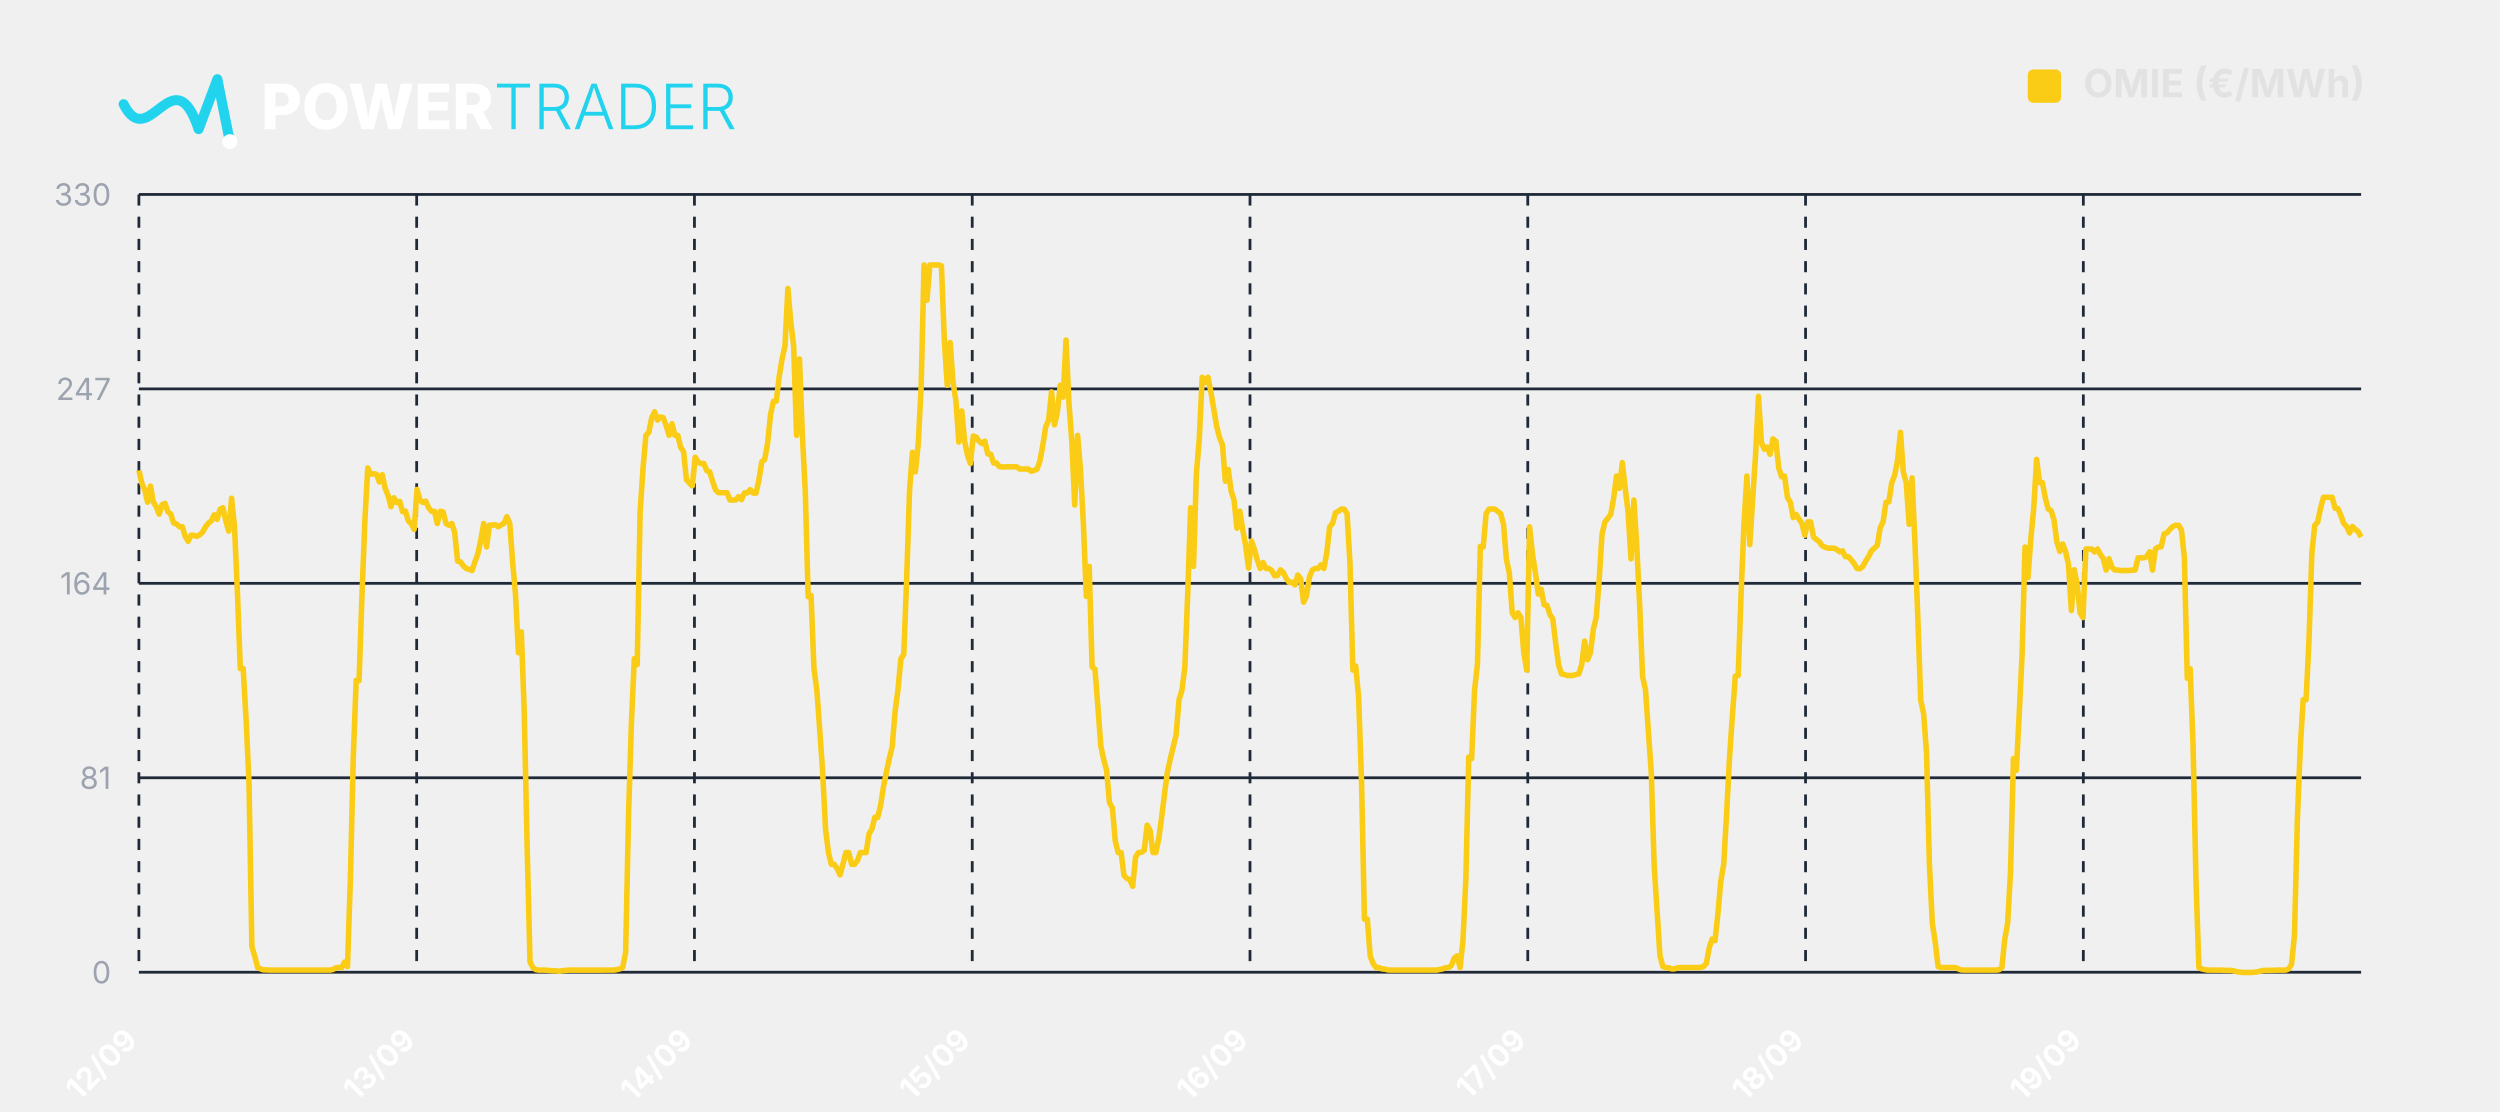
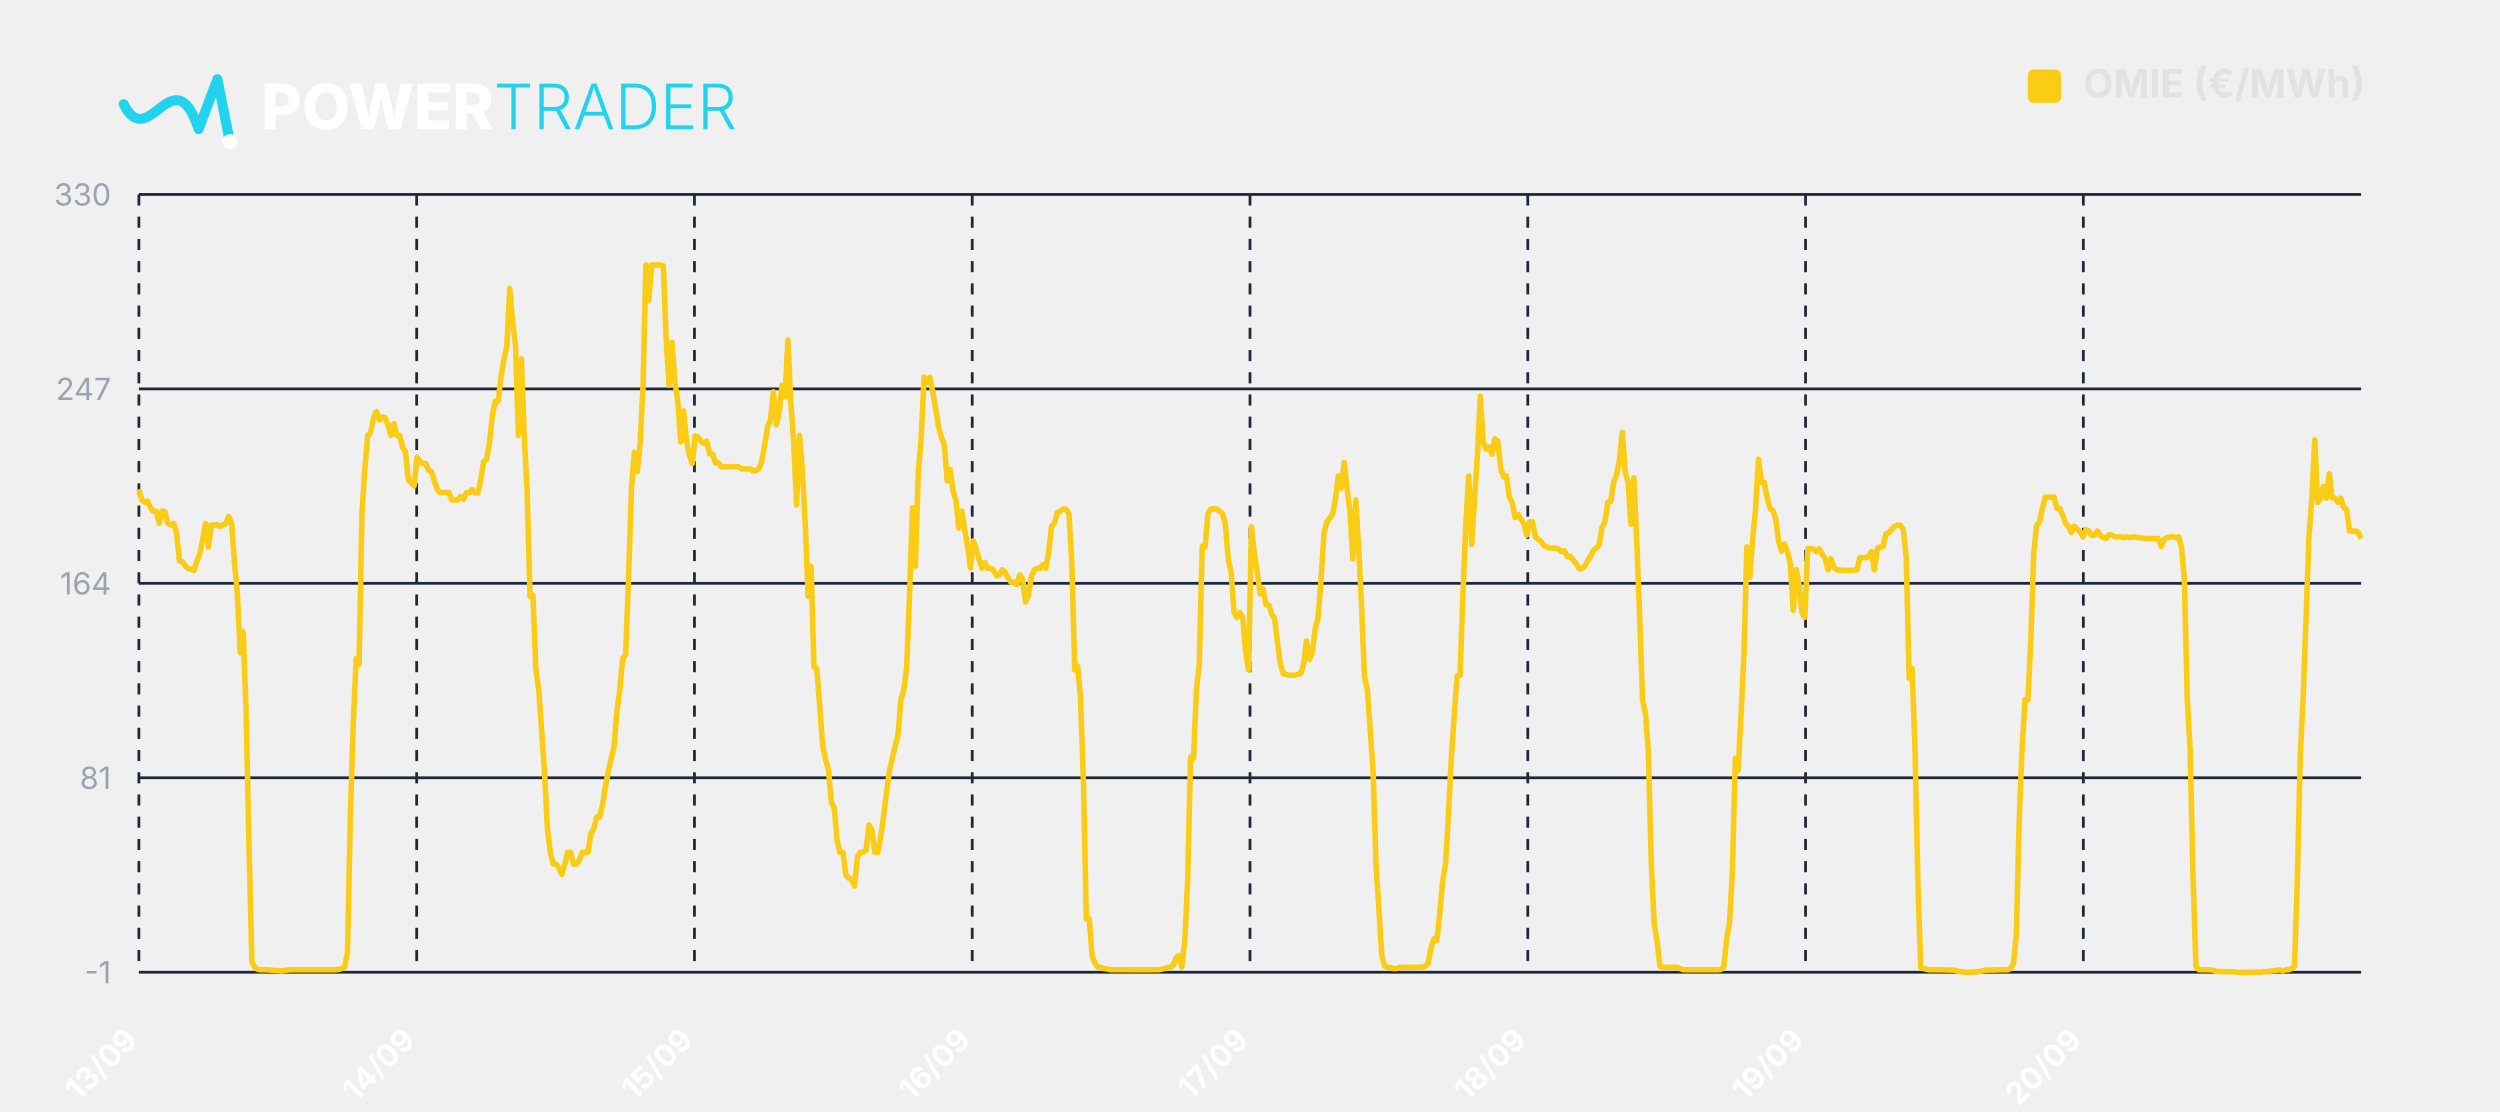
<svg xmlns="http://www.w3.org/2000/svg" viewBox="0 0 900 400" style="font-family: 'Inter', sans-serif; background: #0b0f19;">
  <g transform="translate(40, 15) scale(0.45)">
    <path d="M10 50 C30 90 50 10 70 70 L85 30 L95 80" stroke="#22d3ee" stroke-width="8" stroke-linecap="round" stroke-linejoin="round" fill="none" />
    <circle cx="95" cy="80" r="6" fill="#ffffff" />
    <text x="120" y="70" font-family="'Inter', sans-serif" font-weight="800" font-size="50" fill="#ffffff">POWER<tspan fill="#22d3ee" font-weight="300">TRADER</tspan>
    </text>
  </g>
  <rect x="730" y="25" width="12" height="12" fill="#facc15" rx="2" />
  <text x="750" y="35" font-size="14" font-weight="bold" fill="#e2e2e2">OMIE (€/MWh)</text>
  <line x1="50" y1="350.0" x2="850" y2="350.0" stroke="#1f2937" stroke-width="1" />
-   <text x="40" y="354.0" text-anchor="end" font-size="11" fill="#9ca3af">0</text>
+   <text x="40" y="354.0" text-anchor="end" font-size="11" fill="#9ca3af">-1</text>
  <line x1="50" y1="280.0" x2="850" y2="280.0" stroke="#1f2937" stroke-width="1" />
  <text x="40" y="284.0" text-anchor="end" font-size="11" fill="#9ca3af">81</text>
  <line x1="50" y1="210.0" x2="850" y2="210.0" stroke="#1f2937" stroke-width="1" />
  <text x="40" y="214.0" text-anchor="end" font-size="11" fill="#9ca3af">164</text>
  <line x1="50" y1="140.0" x2="850" y2="140.0" stroke="#1f2937" stroke-width="1" />
  <text x="40" y="144.0" text-anchor="end" font-size="11" fill="#9ca3af">247</text>
  <line x1="50" y1="70.0" x2="850" y2="70.0" stroke="#1f2937" stroke-width="1" />
  <text x="40" y="74.0" text-anchor="end" font-size="11" fill="#9ca3af">330</text>
  <line x1="50.0" y1="70" x2="50.0" y2="350" stroke="#1f2937" stroke-width="1" stroke-dasharray="4,4" />
-   <text x="50.0" y="375" text-anchor="end" transform="rotate(-45, 50.0, 375)" font-size="11" font-weight="bold" fill="#ffffff">12/09</text>
+   <text x="50.0" y="375" text-anchor="end" transform="rotate(-45, 50.0, 375)" font-size="11" font-weight="bold" fill="#ffffff">13/09</text>
  <line x1="150.0" y1="70" x2="150.0" y2="350" stroke="#1f2937" stroke-width="1" stroke-dasharray="4,4" />
-   <text x="150.0" y="375" text-anchor="end" transform="rotate(-45, 150.0, 375)" font-size="11" font-weight="bold" fill="#ffffff">13/09</text>
+   <text x="150.0" y="375" text-anchor="end" transform="rotate(-45, 150.0, 375)" font-size="11" font-weight="bold" fill="#ffffff">14/09</text>
  <line x1="250.0" y1="70" x2="250.0" y2="350" stroke="#1f2937" stroke-width="1" stroke-dasharray="4,4" />
-   <text x="250.0" y="375" text-anchor="end" transform="rotate(-45, 250.0, 375)" font-size="11" font-weight="bold" fill="#ffffff">14/09</text>
+   <text x="250.0" y="375" text-anchor="end" transform="rotate(-45, 250.0, 375)" font-size="11" font-weight="bold" fill="#ffffff">15/09</text>
  <line x1="350.0" y1="70" x2="350.0" y2="350" stroke="#1f2937" stroke-width="1" stroke-dasharray="4,4" />
-   <text x="350.0" y="375" text-anchor="end" transform="rotate(-45, 350.0, 375)" font-size="11" font-weight="bold" fill="#ffffff">15/09</text>
+   <text x="350.0" y="375" text-anchor="end" transform="rotate(-45, 350.0, 375)" font-size="11" font-weight="bold" fill="#ffffff">16/09</text>
  <line x1="450.0" y1="70" x2="450.0" y2="350" stroke="#1f2937" stroke-width="1" stroke-dasharray="4,4" />
-   <text x="450.0" y="375" text-anchor="end" transform="rotate(-45, 450.0, 375)" font-size="11" font-weight="bold" fill="#ffffff">16/09</text>
+   <text x="450.0" y="375" text-anchor="end" transform="rotate(-45, 450.0, 375)" font-size="11" font-weight="bold" fill="#ffffff">17/09</text>
  <line x1="550.0" y1="70" x2="550.0" y2="350" stroke="#1f2937" stroke-width="1" stroke-dasharray="4,4" />
-   <text x="550.0" y="375" text-anchor="end" transform="rotate(-45, 550.0, 375)" font-size="11" font-weight="bold" fill="#ffffff">17/09</text>
+   <text x="550.0" y="375" text-anchor="end" transform="rotate(-45, 550.0, 375)" font-size="11" font-weight="bold" fill="#ffffff">18/09</text>
  <line x1="650.0" y1="70" x2="650.0" y2="350" stroke="#1f2937" stroke-width="1" stroke-dasharray="4,4" />
-   <text x="650.0" y="375" text-anchor="end" transform="rotate(-45, 650.0, 375)" font-size="11" font-weight="bold" fill="#ffffff">18/09</text>
+   <text x="650.0" y="375" text-anchor="end" transform="rotate(-45, 650.0, 375)" font-size="11" font-weight="bold" fill="#ffffff">19/09</text>
  <line x1="750.0" y1="70" x2="750.0" y2="350" stroke="#1f2937" stroke-width="1" stroke-dasharray="4,4" />
-   <text x="750.0" y="375" text-anchor="end" transform="rotate(-45, 750.0, 375)" font-size="11" font-weight="bold" fill="#ffffff">19/09</text>
-   <polyline points="50.0,169.324 51.043,173.894 52.086,176.348 53.129,180.807 54.172,175.028 55.215,180.807 56.258,182.364 57.301,185.08 58.344,181.721 59.387,181.213 60.43,184.234 61.473,185.08 62.516,188.312 63.559,188.617 64.602,189.649 65.645,189.649 66.688,193.119 67.731,194.87 68.774,192.696 69.817,192.696 70.86,193.119 71.904,192.526 72.947,191.536 73.99,189.649 75.033,188.338 76.076,187.517 77.119,185.325 78.162,186.976 79.205,183.362 80.248,182.795 81.291,187.517 82.334,191.173 83.377,179.368 84.42,189.633 85.463,212.995 86.506,240.691 87.549,240.691 88.592,259.044 89.635,281.544 90.678,340.768 91.721,344.263 92.764,348.325 93.807,348.798 94.85,349.154 95.893,349.154 96.936,349.23 97.979,349.238 99.022,349.238 100.065,349.238 101.108,349.238 102.151,349.238 103.194,349.238 104.237,349.238 105.28,349.238 106.323,349.238 107.366,349.238 108.409,349.238 109.452,349.238 110.495,349.238 111.538,349.238 112.581,349.238 113.625,349.238 114.668,349.238 115.711,349.238 116.754,349.238 117.797,349.238 118.84,349.23 119.883,349.002 120.926,348.392 121.969,348.325 123.012,348.325 124.055,346.336 125.098,347.969 126.141,316.432 127.184,272.532 128.227,244.93 129.27,245.04 130.313,214.214 131.356,187.517 132.399,168.47 133.442,170.704 134.485,170.551 135.528,170.763 136.571,173.496 137.614,170.907 138.657,175.823 139.7,178.353 140.743,182.398 141.786,179.208 142.829,180.917 143.872,180.511 144.915,184.149 145.958,183.997 147.001,187.517 148.044,188.465 149.087,190.58 150.13,176.195 151.173,180.003 152.216,180.866 153.259,180.426 154.302,182.795 155.346,184.065 156.389,184.065 157.432,188.465 158.475,184.065 159.518,184.285 160.561,188.465 161.604,189.074 162.647,188.465 163.69,191.748 164.733,202.004 165.776,202.283 166.819,203.738 167.862,204.678 168.905,204.94 169.948,205.38 170.991,202.19 172.034,199.38 173.077,194.447 174.12,188.465 175.163,196.91 176.206,189.074 177.249,189.074 178.292,188.888 179.335,189.633 180.378,188.972 181.421,188.465 182.464,186.028 183.507,188.38 184.55,202.376 185.593,214.036 186.636,235.005 187.679,227.474 188.722,256.159 189.765,304.391 190.808,346.336 191.851,348.325 192.894,349.061 193.937,349.238 194.98,349.238 196.023,349.247 197.066,349.298 198.11,349.399 199.153,349.492 200.196,349.492 201.239,349.662 202.282,349.492 203.325,349.374 204.368,349.255 205.411,349.247 206.454,349.247 207.497,349.247 208.54,349.247 209.583,349.247 210.626,349.247 211.669,349.247 212.712,349.247 213.755,349.247 214.798,349.247 215.841,349.247 216.884,349.247 217.927,349.238 218.97,349.238 220.013,349.238 221.056,349.23 222.099,349.061 223.142,348.807 224.185,348.223 225.228,342.884 226.271,293.636 227.314,260.051 228.357,237.12 229.4,239.235 230.443,184.285 231.486,168.58 232.529,156.733 233.572,155.633 234.615,150.387 235.658,148.246 236.701,151.241 237.744,150.108 238.787,150.387 239.831,153.222 240.874,156.733 241.917,152.561 242.96,156.733 244.003,156.733 245.046,161.04 246.089,162.631 247.132,172.743 248.175,173.877 249.218,174.926 250.261,164.62 251.304,166.312 252.347,166.887 253.39,166.887 254.433,169.426 255.476,169.849 256.519,173.208 257.562,176.28 258.605,177.371 259.648,177.371 260.691,177.371 261.734,177.371 262.777,180.003 263.82,180.003 264.863,180.003 265.906,178.785 266.949,179.851 267.992,177.448 269.035,177.448 270.078,176.28 271.121,177.515 272.164,177.515 273.207,172.751 274.25,166.21 275.293,165.415 276.336,159.61 277.379,149.405 278.422,144.497 279.465,144.43 280.508,135.579 281.551,129.232 282.595,124.528 283.638,103.847 284.681,116.049 285.724,124.612 286.767,156.733 287.81,129.232 288.853,156.733 289.896,176.669 290.939,214.781 291.982,214.409 293.025,240.691 294.068,248.425 295.111,262.878 296.154,277.948 297.197,298.468 298.24,306.93 299.283,311.152 300.326,311.152 301.369,312.717 302.412,314.943 303.455,311.152 304.498,306.93 305.541,306.93 306.584,311.152 307.627,311.152 308.67,309.824 309.713,306.93 310.756,306.93 311.799,306.93 312.842,300.169 313.885,298.468 314.928,294.237 315.971,294.237 317.014,290.006 318.057,283.237 319.1,277.948 320.143,273.083 321.186,268.843 322.229,256.159 323.272,248.315 324.316,237.12 325.359,235.673 326.402,208.24 327.445,176.398 328.488,162.851 329.531,169.849 330.574,159.695 331.617,139.133 332.66,95.385 333.703,108.07 334.746,95.385 335.789,95.385 336.832,95.385 337.875,95.385 338.918,95.715 339.961,122.412 341.004,138.701 342.047,123.301 343.09,137.686 344.133,144.337 345.176,159.128 346.219,147.941 347.262,158.849 348.305,163.824 349.348,166.887 350.391,156.953 351.434,157.368 352.477,158.84 353.52,159.695 354.563,158.849 355.606,163.401 356.649,163.511 357.692,166.667 358.735,166.667 359.778,168.004 360.821,168.055 361.864,168.131 362.907,168.004 363.95,168.055 364.993,168.055 366.037,168.055 367.08,168.85 368.123,168.85 369.166,168.85 370.209,168.85 371.252,169.646 372.295,169.341 373.338,168.85 374.381,165.94 375.424,160.219 376.467,153.602 377.51,151.241 378.553,141.079 379.596,152.942 380.639,148.466 381.682,138.701 382.725,142.957 383.768,122.412 384.811,144.878 385.854,158.84 386.897,181.805 387.94,156.733 388.983,169.341 390.026,188.702 391.069,214.705 392.112,203.908 393.155,240.082 394.198,240.902 395.241,254.416 396.284,268.513 397.327,273.379 398.37,277.313 399.413,288.999 400.456,290.844 401.499,302.716 402.542,306.921 403.585,306.93 404.628,315.095 405.671,316.246 406.714,316.618 407.757,319.055 408.801,308.622 409.844,306.921 410.887,306.862 411.93,306.083 412.973,297.072 414.016,298.967 415.059,306.921 416.102,306.93 417.145,301.903 418.188,294.237 419.231,285.775 420.274,277.948 421.317,273.167 422.36,268.852 423.403,264.621 424.446,251.928 425.489,248.535 426.532,240.335 427.575,213.85 428.618,182.795 429.661,203.908 430.704,170.441 431.747,158.002 432.79,135.816 433.833,137.686 434.876,135.816 435.919,141.138 436.962,147.256 438.005,153.518 439.048,157.545 440.091,160.16 441.134,173.234 442.177,169.02 443.22,176.821 444.263,180.003 445.306,190.149 446.349,184.031 447.392,190.707 448.435,196.36 449.478,204.5 450.522,194.777 451.565,197.705 452.608,201.504 453.651,204.644 454.694,202.511 455.737,204.644 456.78,204.644 457.823,205.38 458.866,207.292 459.909,207.165 460.952,205.16 461.995,206.065 463.038,208.223 464.081,209.662 465.124,209.619 466.167,210.558 467.21,207.038 468.253,208.392 469.296,216.778 470.339,214.552 471.382,207.808 472.425,205.219 473.468,204.644 474.511,204.644 475.554,203.358 476.597,204.644 477.64,199.042 478.683,189.633 479.726,188.465 480.769,184.572 481.812,184.082 482.855,183.286 483.898,183.286 484.941,184.877 485.984,202.503 487.027,241.215 488.07,239.794 489.113,251.183 490.156,281.544 491.199,330.902 492.243,330.902 493.286,344.263 494.329,346.861 495.372,348.325 496.415,348.325 497.458,348.807 498.501,348.866 499.544,349.154 500.587,349.23 501.63,349.23 502.673,349.23 503.716,349.23 504.759,349.23 505.802,349.23 506.845,349.23 507.888,349.238 508.931,349.238 509.974,349.238 511.017,349.238 512.06,349.23 513.103,349.238 514.146,349.238 515.189,349.23 516.232,349.23 517.275,349.23 518.318,349.002 519.361,348.798 520.404,348.392 521.447,348.325 522.49,347.588 523.533,344.923 524.576,344.102 525.619,348.325 526.662,338.619 527.705,316.618 528.748,272.532 529.791,273.083 530.834,248.535 531.877,239.235 532.92,196.673 533.963,196.927 535.007,184.877 536.05,183.286 537.093,183.235 538.136,183.286 539.179,184.082 540.222,184.877 541.265,188.752 542.308,201.386 543.351,206.243 544.394,220.62 545.437,222.312 546.48,220.62 547.523,222.312 548.566,235.005 549.609,241.215 550.652,189.675 551.695,199.465 552.738,206.04 553.781,213.85 554.824,212.115 555.867,217.759 556.91,217.912 557.953,221.186 558.996,222.837 560.039,231.527 561.082,239.227 562.125,242.62 563.168,242.815 564.211,243.17 565.254,243.17 566.297,243.17 567.34,242.815 568.383,242.578 569.426,239.235 570.469,230.774 571.512,237.492 572.555,235.005 573.598,226.543 574.641,222.312 575.684,208.985 576.728,192.273 577.771,187.898 578.814,186.561 579.857,185.224 580.9,179.436 581.943,171.372 582.986,175.772 584.029,166.532 585.072,175.814 586.115,184.234 587.158,201.157 588.201,180.003 589.244,196.927 590.287,217.912 591.33,243.585 592.373,248.256 593.416,263.267 594.459,278.109 595.502,311.592 596.545,327.915 597.588,344.102 598.631,347.952 599.674,348.325 600.717,348.392 601.76,348.807 602.803,348.807 603.846,348.392 604.889,348.35 605.932,348.325 606.975,348.325 608.018,348.325 609.061,348.325 610.104,348.325 611.147,348.316 612.19,348.265 613.233,347.969 614.276,346.861 615.319,341.217 616.362,338.06 617.405,338.619 618.449,328.93 619.492,317.211 620.535,311.118 621.578,292.993 622.621,272.829 623.664,257.597 624.707,243.382 625.75,243.17 626.793,213.85 627.836,188.575 628.879,171.372 629.922,196.08 630.965,179.571 632.008,163.807 633.051,142.678 634.094,159.229 635.137,161.7 636.18,160.947 637.223,163.553 638.266,158.002 639.309,158.849 640.352,168.487 641.395,171.66 642.438,171.372 643.481,179.055 644.524,180.849 645.567,186.324 646.61,185.224 647.653,186.874 648.696,188.465 649.739,192.696 650.782,187.898 651.825,187.898 652.868,193.33 653.911,194.236 654.954,195.031 655.997,196.503 657.04,196.977 658.083,197.35 659.126,197.35 660.169,197.35 661.213,197.773 662.256,198.619 663.299,198.28 664.342,200.396 665.385,200.396 666.428,201.547 667.471,202.858 668.514,204.644 669.557,204.72 670.6,203.941 671.643,202.004 672.686,200.396 673.729,198.28 674.772,197.35 675.815,196.334 676.858,190.022 677.901,187.898 678.944,180.849 679.987,180.638 681.03,173.741 682.073,171.093 683.116,165.787 684.159,155.65 685.202,169.976 686.245,173.741 687.288,188.744 688.331,172.049 689.374,195.048 690.417,222.312 691.46,252.072 692.503,256.887 693.546,270.925 694.589,311.16 695.632,332.306 696.675,339.076 697.718,347.969 698.761,348.308 699.804,348.325 700.847,348.325 701.89,348.325 702.934,348.325 703.977,348.325 705.02,348.815 706.063,349.205 707.106,349.23 708.149,349.238 709.192,349.238 710.235,349.238 711.278,349.238 712.321,349.238 713.364,349.238 714.407,349.238 715.45,349.238 716.493,349.238 717.536,349.238 718.579,349.238 719.622,349.12 720.665,348.325 721.708,338.23 722.751,332.306 723.794,313.885 724.837,273.083 725.88,277.313 726.923,256.887 727.966,235.428 729.009,196.927 730.052,207.927 731.095,194.109 732.138,183.032 733.181,165.381 734.224,173.741 735.267,173.741 736.31,179.318 737.353,183.21 738.396,183.836 739.439,187.162 740.482,195.09 741.525,198.534 742.568,195.827 743.611,198.594 744.654,203.205 745.698,219.799 746.741,205.084 747.784,210.448 748.827,220.62 749.87,222.312 750.913,197.637 751.956,197.637 752.999,197.637 754.042,198.712 755.085,197.637 756.128,199.634 757.171,200.988 758.214,205.211 759.257,201.157 760.3,204.212 761.343,205.211 762.386,205.211 763.429,205.388 764.472,205.388 765.515,205.388 766.558,205.388 767.601,205.211 768.644,205.211 769.687,200.819 770.73,200.819 771.773,200.819 772.816,200.396 773.859,198.627 774.902,205.211 775.945,197.637 776.988,196.927 778.031,196.842 779.074,192.188 780.117,191.816 781.16,190.58 782.203,189.514 783.246,189.108 784.289,189.108 785.332,190.851 786.375,200.819 787.419,244.177 788.462,240.759 789.505,268.513 790.548,316.618 791.591,348.325 792.634,348.807 793.677,349.044 794.72,349.238 795.763,349.238 796.806,349.247 797.849,349.247 798.892,349.247 799.935,349.255 800.978,349.332 802.021,349.332 803.064,349.332 804.107,349.492 805.15,349.831 806.193,349.932 807.236,350.085 808.279,350.085 809.322,350.085 810.365,350.085 811.408,350.008 812.451,349.898 813.494,349.662 814.537,349.399 815.58,349.332 816.623,349.315 817.666,349.323 818.709,349.298 819.752,349.247 820.795,349.247 821.838,349.247 822.881,349.238 823.924,348.807 824.967,347.115 826.01,336.537 827.053,295.015 828.096,269.275 829.14,251.903 830.183,251.928 831.226,230.774 832.269,199.228 833.312,189.108 834.355,187.974 835.398,182.998 836.441,179.03 837.484,179.03 838.527,179.03 839.57,179.03 840.613,182.965 841.656,183.108 842.699,185.503 843.742,188.465 844.785,189.514 845.828,191.85 846.871,189.514 847.914,190.58 848.957,191.426 850.0,193.339" fill="none" stroke="#facc15" stroke-width="2" stroke-linejoin="round" />
+   <text x="750.0" y="375" text-anchor="end" transform="rotate(-45, 750.0, 375)" font-size="11" font-weight="bold" fill="#ffffff">20/09</text>
+   <polyline points="50.0,176.155 51.043,179.961 52.086,180.824 53.129,180.384 54.172,182.752 55.215,184.021 56.258,184.021 57.301,188.42 58.344,184.021 59.387,184.241 60.43,188.42 61.473,189.029 62.516,188.42 63.559,191.702 64.602,201.953 65.645,202.233 66.688,203.687 67.731,204.626 68.774,204.888 69.817,205.328 70.86,202.139 71.904,199.331 72.947,194.4 73.99,188.42 75.033,196.861 76.076,189.029 77.119,189.029 78.162,188.843 79.205,189.587 80.248,188.927 81.291,188.42 82.334,185.984 83.377,188.335 84.42,202.326 85.463,213.981 86.506,234.942 87.549,227.414 88.592,256.088 89.635,304.302 90.678,346.231 91.721,348.219 92.764,348.955 93.807,349.132 94.85,349.132 95.893,349.141 96.936,349.191 97.979,349.293 99.022,349.386 100.065,349.386 101.108,349.555 102.151,349.386 103.194,349.267 104.237,349.149 105.28,349.141 106.323,349.141 107.366,349.141 108.409,349.141 109.452,349.141 110.495,349.141 111.538,349.141 112.581,349.141 113.625,349.141 114.668,349.141 115.711,349.141 116.754,349.141 117.797,349.132 118.84,349.132 119.883,349.132 120.926,349.124 121.969,348.955 123.012,348.701 124.055,348.117 125.098,342.78 126.141,293.551 127.184,259.979 128.227,237.056 129.27,239.171 130.313,184.241 131.356,168.542 132.399,156.7 133.442,155.601 134.485,150.356 135.528,148.216 136.571,151.211 137.614,150.077 138.657,150.356 139.7,153.19 140.743,156.7 141.786,152.53 142.829,156.7 143.872,156.7 144.915,161.006 145.958,162.596 147.001,172.704 148.044,173.837 149.087,174.886 150.13,164.584 151.173,166.275 152.216,166.85 153.259,166.85 154.302,169.388 155.346,169.811 156.389,173.169 157.432,176.239 158.475,177.331 159.518,177.331 160.561,177.331 161.604,177.331 162.647,179.961 163.69,179.961 164.733,179.961 165.776,178.743 166.819,179.809 167.862,177.407 168.905,177.407 169.948,176.239 170.991,177.474 172.034,177.474 173.077,172.712 174.12,166.174 175.163,165.379 176.206,159.576 177.249,149.375 178.292,144.469 179.335,144.401 180.378,135.554 181.421,129.21 182.464,124.507 183.507,103.834 184.55,116.031 185.593,124.591 186.636,156.7 187.679,129.21 188.722,156.7 189.765,176.628 190.808,214.726 191.851,214.354 192.894,240.626 193.937,248.357 194.98,262.804 196.023,277.869 197.066,298.381 198.11,306.839 199.153,311.06 200.196,311.06 201.239,312.625 202.282,314.85 203.325,311.06 204.368,306.839 205.411,306.839 206.454,311.06 207.497,311.06 208.54,309.732 209.583,306.839 210.626,306.839 211.669,306.839 212.712,300.081 213.755,298.381 214.798,294.152 215.841,294.152 216.884,289.922 217.927,283.155 218.97,277.869 220.013,273.005 221.056,268.767 222.099,256.088 223.142,248.247 224.185,237.056 225.228,235.61 226.271,208.187 227.314,176.358 228.357,162.816 229.4,169.811 230.443,159.661 231.486,139.106 232.529,95.376 233.572,108.055 234.615,95.376 235.658,95.376 236.701,95.376 237.744,95.376 238.787,95.706 239.831,122.392 240.874,138.675 241.917,123.28 242.96,137.66 244.003,144.308 245.046,159.094 246.089,147.912 247.132,158.815 248.175,163.788 249.218,166.85 250.261,156.92 251.304,157.335 252.347,158.806 253.39,159.661 254.433,158.815 255.476,163.365 256.519,163.475 257.562,166.63 258.605,166.63 259.648,167.967 260.691,168.018 261.734,168.094 262.777,167.967 263.82,168.018 264.863,168.018 265.906,168.018 266.949,168.813 267.992,168.813 269.035,168.813 270.078,168.813 271.121,169.608 272.164,169.303 273.207,168.813 274.25,165.903 275.293,160.185 276.336,153.57 277.379,151.211 278.422,141.052 279.465,152.911 280.508,148.436 281.551,138.675 282.595,142.93 283.638,122.392 284.681,144.85 285.724,158.806 286.767,181.763 287.81,156.7 288.853,169.303 289.896,188.657 290.939,214.65 291.982,203.857 293.025,240.017 294.068,240.837 295.111,254.346 296.154,268.438 297.197,273.301 298.24,277.234 299.283,288.916 300.326,290.76 301.369,302.627 302.412,306.831 303.455,306.839 304.498,315.002 305.541,316.152 306.584,316.524 307.627,318.961 308.67,308.531 309.713,306.831 310.756,306.772 311.799,305.994 312.842,296.985 313.885,298.88 314.928,306.831 315.971,306.839 317.014,301.815 318.057,294.152 319.1,285.693 320.143,277.869 321.186,273.09 322.229,268.776 323.272,264.547 324.316,251.859 325.359,248.467 326.402,240.271 327.445,213.795 328.488,182.752 329.531,203.857 330.574,170.403 331.617,157.969 332.66,135.791 333.703,137.66 334.746,135.791 335.789,141.111 336.832,147.227 337.875,153.486 338.918,157.512 339.961,160.126 341.004,173.194 342.047,168.982 343.09,176.781 344.133,179.961 345.176,190.103 346.219,183.987 347.262,190.661 348.305,196.312 349.348,204.449 350.391,194.73 351.434,197.656 352.477,201.454 353.52,204.592 354.563,202.461 355.606,204.592 356.649,204.592 357.692,205.328 358.735,207.24 359.778,207.113 360.821,205.108 361.864,206.013 362.907,208.17 363.95,209.608 364.993,209.566 366.037,210.505 367.08,206.986 368.123,208.34 369.166,216.722 370.209,214.497 371.252,207.756 372.295,205.168 373.338,204.592 374.381,204.592 375.424,203.307 376.467,204.592 377.51,198.993 378.553,189.587 379.596,188.42 380.639,184.529 381.682,184.038 382.725,183.243 383.768,183.243 384.811,184.833 385.854,202.452 386.897,241.15 387.94,239.729 388.983,251.114 390.026,281.464 391.069,330.802 392.112,330.802 393.155,344.159 394.198,346.755 395.241,348.219 396.284,348.219 397.327,348.701 398.37,348.76 399.413,349.048 400.456,349.124 401.499,349.124 402.542,349.124 403.585,349.124 404.628,349.124 405.671,349.124 406.714,349.124 407.757,349.132 408.801,349.132 409.844,349.132 410.887,349.132 411.93,349.124 412.973,349.132 414.016,349.132 415.059,349.124 416.102,349.124 417.145,349.124 418.188,348.895 419.231,348.692 420.274,348.286 421.317,348.219 422.36,347.483 423.403,344.818 424.446,343.998 425.489,348.219 426.532,338.517 427.575,316.524 428.618,272.455 429.661,273.005 430.704,248.467 431.747,239.171 432.79,196.624 433.833,196.878 434.876,184.833 435.919,183.243 436.962,183.192 438.005,183.243 439.048,184.038 440.091,184.833 441.134,188.707 442.177,201.336 443.22,206.191 444.263,220.562 445.306,222.254 446.349,220.562 447.392,222.254 448.435,234.942 449.478,241.15 450.522,189.629 451.565,199.416 452.608,205.988 453.651,213.795 454.694,212.061 455.737,217.703 456.78,217.855 457.823,221.129 458.866,222.778 459.909,231.465 460.952,239.163 461.995,242.554 463.038,242.749 464.081,243.104 465.124,243.104 466.167,243.104 467.21,242.749 468.253,242.512 469.296,239.171 470.339,230.712 471.382,237.429 472.425,234.942 473.468,226.483 474.511,222.254 475.554,208.932 476.597,192.226 477.64,187.853 478.683,186.517 479.726,185.18 480.769,179.394 481.812,171.333 482.855,175.732 483.898,166.495 484.941,175.774 485.984,184.19 487.027,201.108 488.07,179.961 489.113,196.878 490.156,217.855 491.199,243.519 492.243,248.188 493.286,263.193 494.329,278.03 495.372,311.5 496.415,327.817 497.458,343.998 498.501,347.846 499.544,348.219 500.587,348.286 501.63,348.701 502.673,348.701 503.716,348.286 504.759,348.244 505.802,348.219 506.845,348.219 507.888,348.219 508.931,348.219 509.974,348.219 511.017,348.21 512.06,348.159 513.103,347.863 514.146,346.755 515.189,341.113 516.232,337.958 517.275,338.517 518.318,328.832 519.361,317.117 520.404,311.026 521.447,292.908 522.49,272.751 523.533,257.526 524.576,243.316 525.619,243.104 526.662,213.795 527.705,188.53 528.748,171.333 529.791,196.032 530.834,179.53 531.877,163.771 532.92,142.65 533.963,159.195 535.007,161.665 536.05,160.912 537.093,163.518 538.136,157.969 539.179,158.815 540.222,168.449 541.265,171.621 542.308,171.333 543.351,179.014 544.394,180.807 545.437,186.28 546.48,185.18 547.523,186.829 548.566,188.42 549.609,192.649 550.652,187.853 551.695,187.853 552.738,193.283 553.781,194.188 554.824,194.984 555.867,196.455 556.91,196.929 557.953,197.301 558.996,197.301 560.039,197.301 561.082,197.724 562.125,198.57 563.168,198.232 564.211,200.346 565.254,200.346 566.297,201.497 567.34,202.808 568.383,204.592 569.426,204.669 570.469,203.89 571.512,201.953 572.555,200.346 573.598,198.232 574.641,197.301 575.684,196.286 576.728,189.976 577.771,187.853 578.814,180.807 579.857,180.596 580.9,173.702 581.943,171.054 582.986,165.751 584.029,155.617 585.072,169.938 586.115,173.702 587.158,188.699 588.201,172.01 589.244,195 590.287,222.254 591.33,252.003 592.373,256.816 593.416,270.848 594.459,311.069 595.502,332.207 596.545,338.973 597.588,347.863 598.631,348.202 599.674,348.219 600.717,348.219 601.76,348.219 602.803,348.219 603.846,348.219 604.889,348.709 605.932,349.098 606.975,349.124 608.018,349.132 609.061,349.132 610.104,349.132 611.147,349.132 612.19,349.132 613.233,349.132 614.276,349.132 615.319,349.132 616.362,349.132 617.405,349.132 618.449,349.132 619.492,349.014 620.535,348.219 621.578,338.128 622.621,332.207 623.664,313.792 624.707,273.005 625.75,277.234 626.793,256.816 627.836,235.365 628.879,196.878 629.922,207.874 630.965,194.062 632.008,182.989 633.051,165.345 634.094,173.702 635.137,173.702 636.18,179.276 637.223,183.167 638.266,183.793 639.309,187.117 640.352,195.043 641.395,198.485 642.438,195.779 643.481,198.545 644.524,203.154 645.567,219.742 646.61,205.032 647.653,210.395 648.696,220.562 649.739,222.254 650.782,197.589 651.825,197.589 652.868,197.589 653.911,198.663 654.954,197.589 655.997,199.585 657.04,200.938 658.083,205.159 659.126,201.108 660.169,204.161 661.213,205.159 662.256,205.159 663.299,205.337 664.342,205.337 665.385,205.337 666.428,205.337 667.471,205.159 668.514,205.159 669.557,200.769 670.6,200.769 671.643,200.769 672.686,200.346 673.729,198.578 674.772,205.159 675.815,197.589 676.858,196.878 677.901,196.794 678.944,192.141 679.987,191.769 681.03,190.534 682.073,189.469 683.116,189.063 684.159,189.063 685.202,190.805 686.245,200.769 687.288,244.111 688.331,240.694 689.374,268.438 690.417,316.524 691.46,348.219 692.503,348.701 693.546,348.938 694.589,349.132 695.632,349.132 696.675,349.141 697.718,349.141 698.761,349.141 699.804,349.149 700.847,349.225 701.89,349.225 702.934,349.225 703.977,349.386 705.02,349.724 706.063,349.826 707.106,349.978 708.149,349.978 709.192,349.978 710.235,349.978 711.278,349.902 712.321,349.792 713.364,349.555 714.407,349.293 715.45,349.225 716.493,349.208 717.536,349.217 718.579,349.191 719.622,349.141 720.665,349.141 721.708,349.141 722.751,349.132 723.794,348.701 724.837,347.009 725.88,336.436 726.923,294.93 727.966,269.199 729.009,251.833 730.052,251.859 731.095,230.712 732.138,199.179 733.181,189.063 734.224,187.929 735.267,182.955 736.31,178.988 737.353,178.988 738.396,178.988 739.439,178.988 740.482,182.922 741.525,183.065 742.568,185.459 743.611,188.42 744.654,189.469 745.698,191.803 746.741,189.469 747.784,190.534 748.827,191.38 749.87,193.292 750.913,190.687 751.956,191.16 752.999,192.649 754.042,192.649 755.085,191.16 756.128,192.649 757.171,193.546 758.214,193.867 759.257,192.497 760.3,192.649 761.343,193.241 762.386,193.292 763.429,193.292 764.472,193.546 765.515,193.241 766.558,193.546 767.601,193.283 768.644,193.292 769.687,193.546 770.73,193.546 771.773,193.833 772.816,193.833 773.859,193.833 774.902,193.833 775.945,193.918 776.988,193.918 778.031,196.794 779.074,194.155 780.117,193.546 781.16,193.292 782.203,193.241 783.246,193.546 784.289,193.241 785.332,196.878 786.375,208.72 787.419,251.817 788.462,270.045 789.505,316.152 790.548,347.948 791.591,349.124 792.634,349.124 793.677,349.132 794.72,349.141 795.763,349.158 796.806,349.293 797.849,349.724 798.892,349.724 799.935,349.792 800.978,349.792 802.021,349.817 803.064,349.809 804.107,349.817 805.15,349.978 806.193,350.029 807.236,350.096 808.279,350.071 809.322,349.978 810.365,349.978 811.408,349.978 812.451,349.978 813.494,349.978 814.537,349.826 815.58,349.809 816.623,349.792 817.666,349.555 818.709,349.386 819.752,349.301 820.795,349.141 821.838,349.555 822.881,349.141 823.924,349.132 824.967,348.701 826.01,347.914 827.053,316.245 828.096,272.041 829.14,251.25 830.183,222.254 831.226,193.241 832.269,179.335 833.312,158.333 834.355,180.892 835.398,179.335 836.441,175.131 837.484,179.335 838.527,170.547 839.57,179.124 840.613,179.335 841.656,180.807 842.699,179.335 843.742,182.752 844.785,183.455 845.828,191.16 846.871,191.16 847.914,191.16 848.957,191.651 850.0,193.918" fill="none" stroke="#facc15" stroke-width="2" stroke-linejoin="round" />
</svg>
